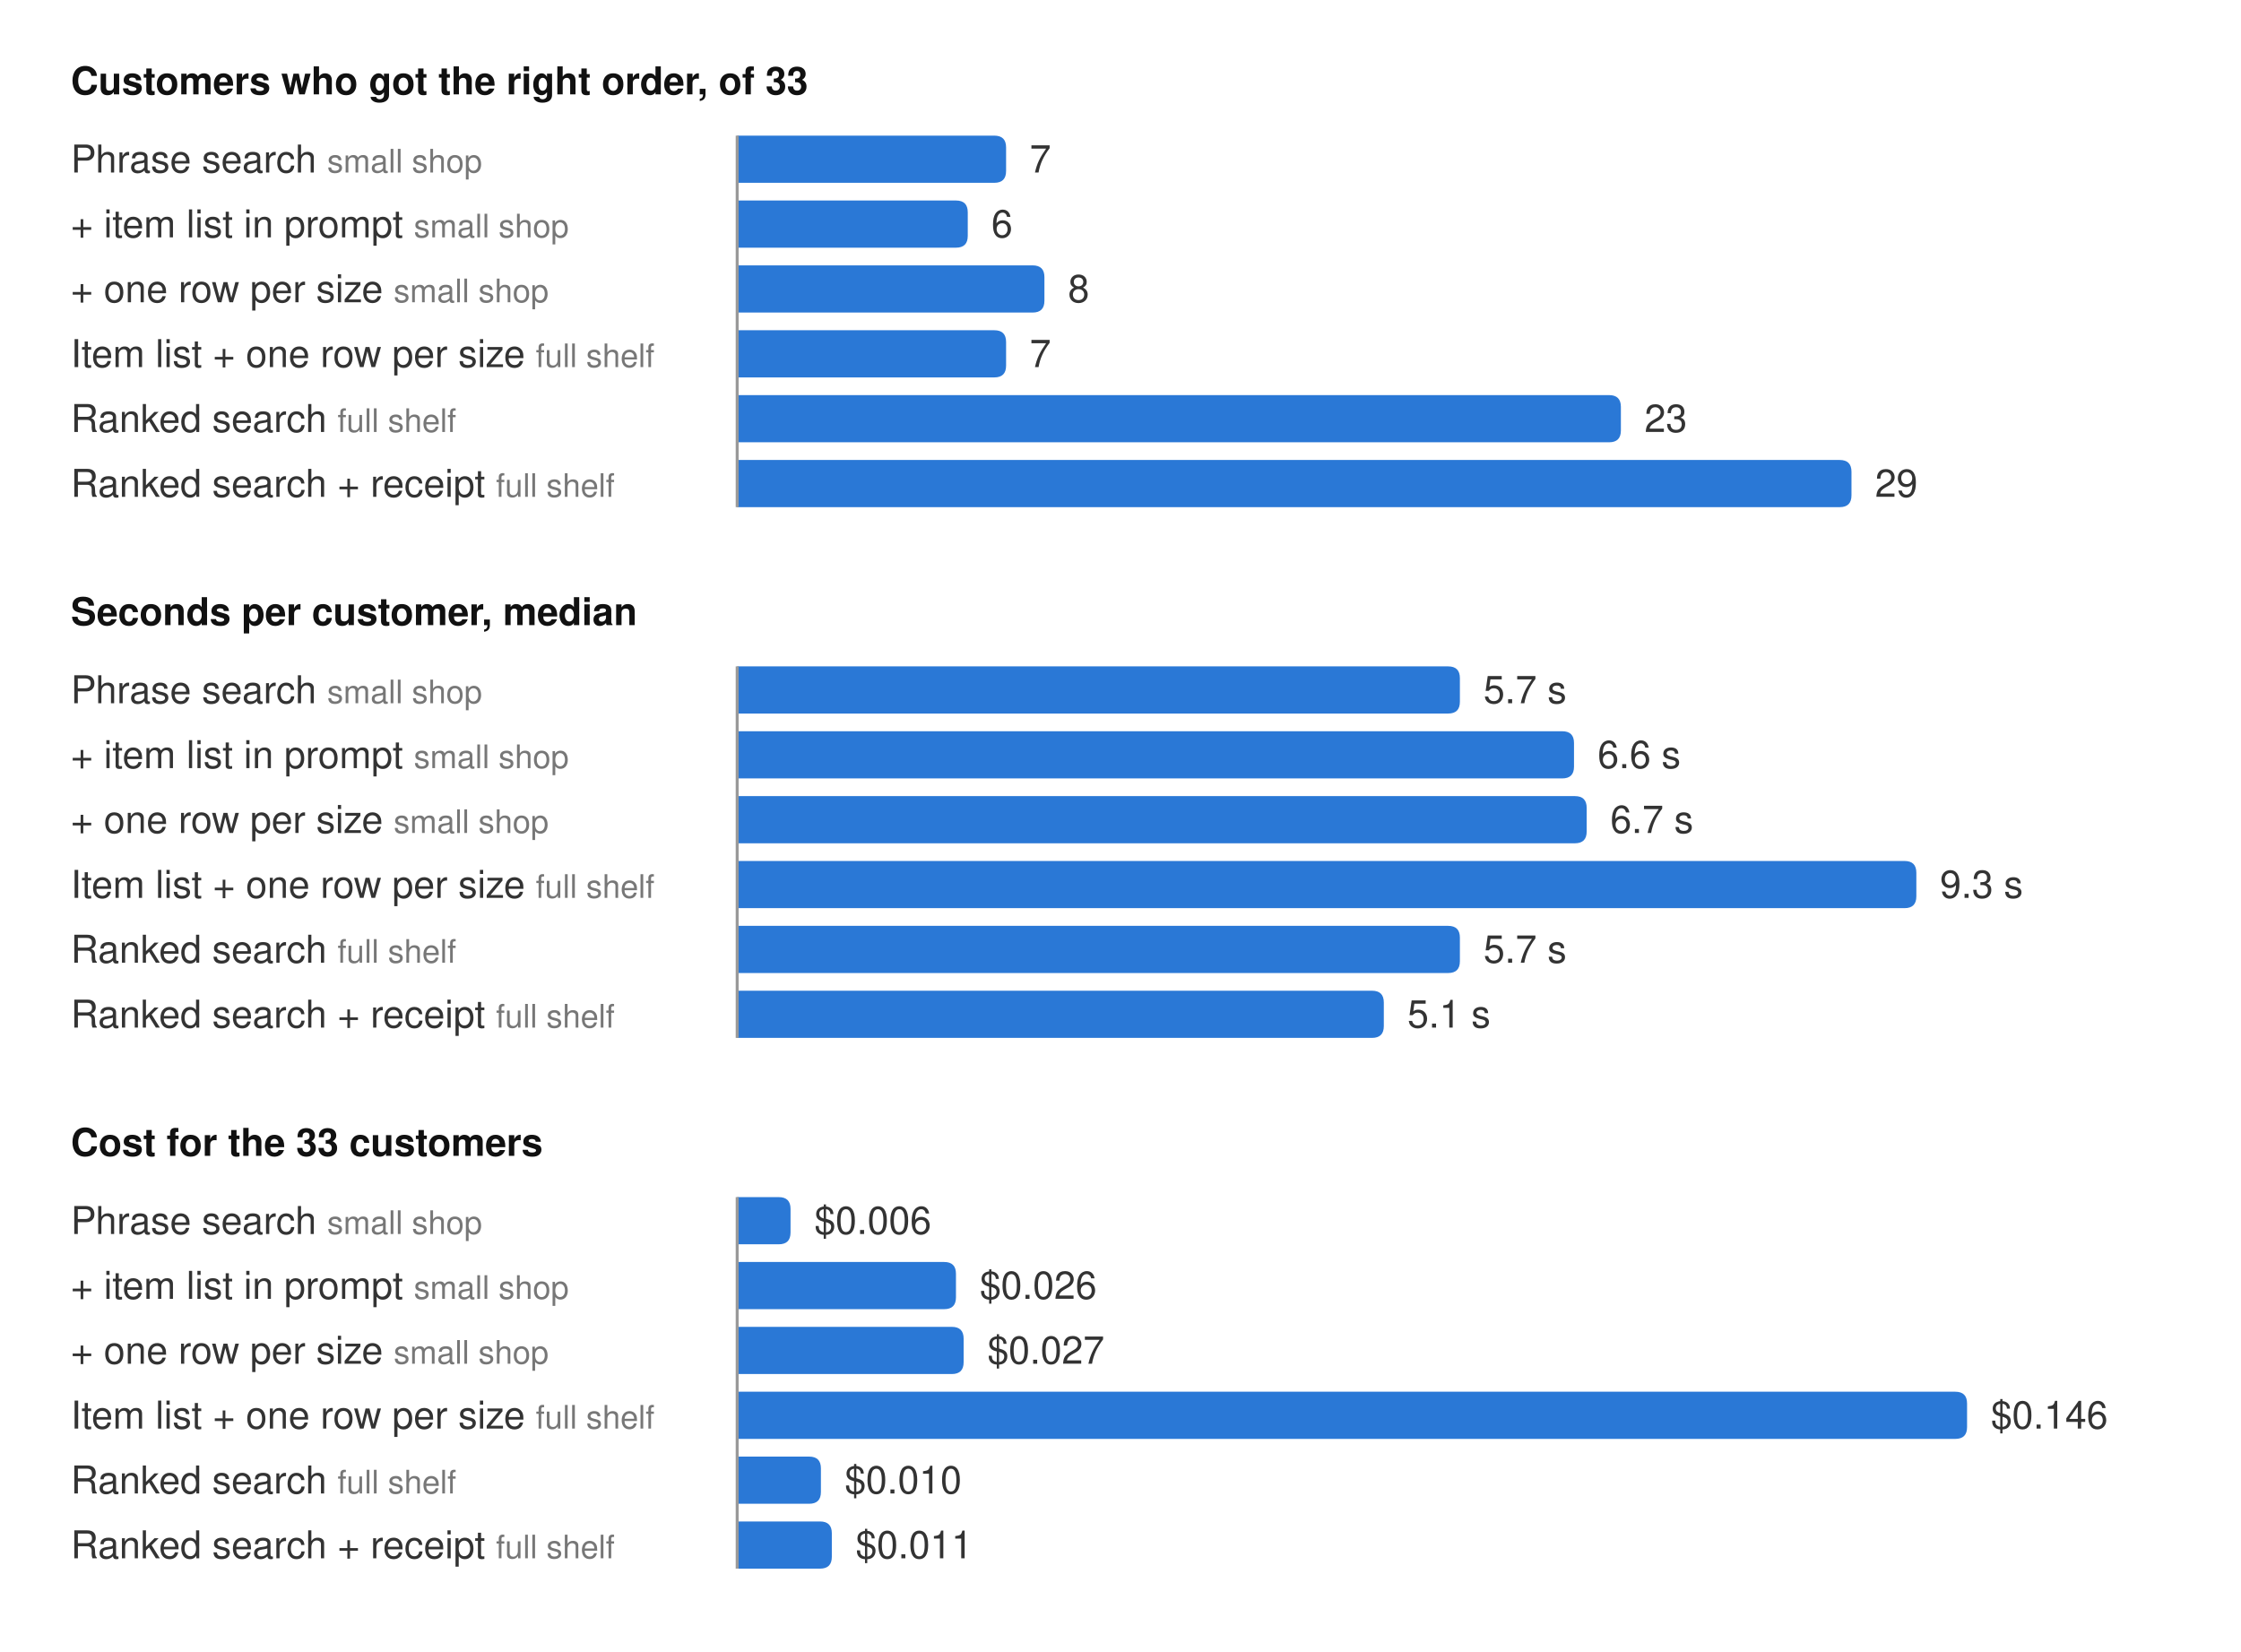
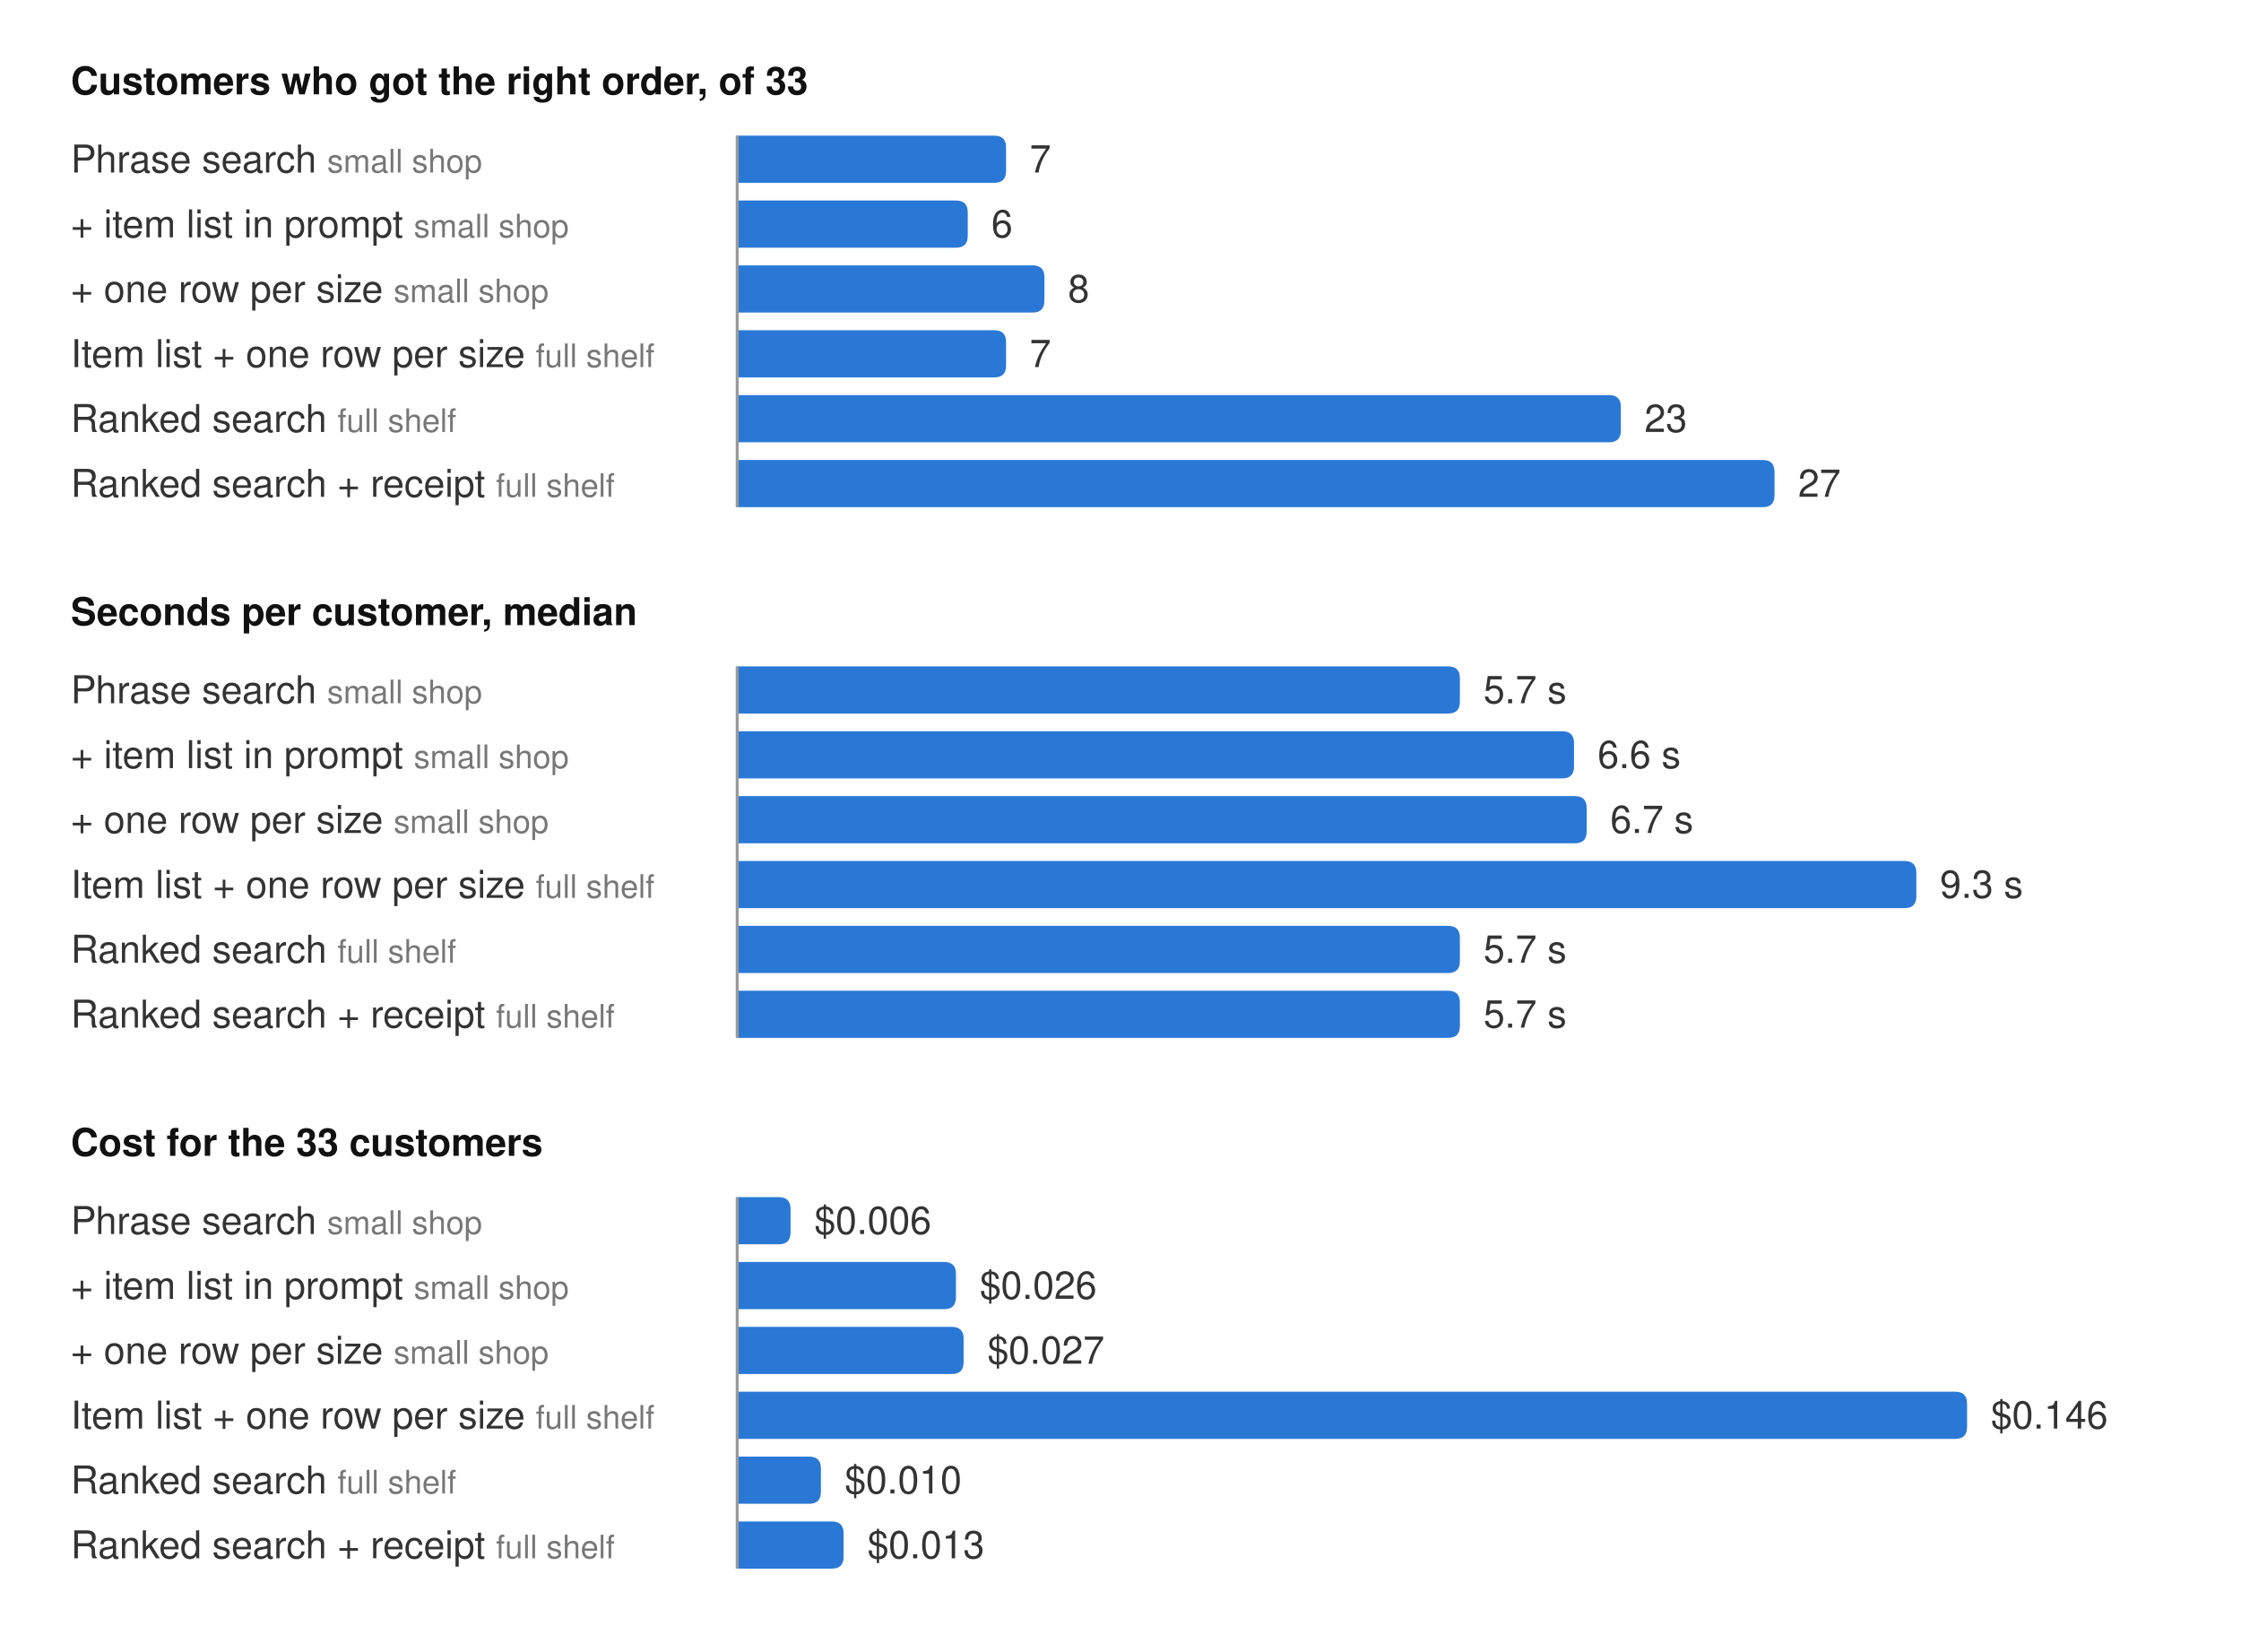
<svg xmlns="http://www.w3.org/2000/svg" viewBox="0 0 760 560" role="img" aria-labelledby="stages-title stages-desc" font-family="-apple-system, BlinkMacSystemFont, 'Segoe UI', Helvetica, Arial, sans-serif" font-size="13" fill="#111">
  <text x="24" y="32" font-weight="600">Customers who got the right order, of 33</text>
  <text x="24" y="58.5" fill="#333">Phrase search <tspan fill="#777" font-size="11">small shop</tspan>
  </text>
  <path d="M250,46 H337.2 Q341.2,46 341.2,50 V58 Q341.2,62 337.2,62 H250 Z" fill="#2a78d6" />
  <text x="349.2" y="58.5" fill="#333">7</text>
  <text x="24" y="80.5" fill="#333">+ item list in prompt <tspan fill="#777" font-size="11">small shop</tspan>
  </text>
  <path d="M250,68 H324.2 Q328.2,68 328.2,72 V80 Q328.2,84 324.2,84 H250 Z" fill="#2a78d6" />
  <text x="336.2" y="80.5" fill="#333">6</text>
  <text x="24" y="102.5" fill="#333">+ one row per size <tspan fill="#777" font-size="11">small shop</tspan>
  </text>
  <path d="M250,90 H350.2 Q354.2,90 354.2,94 V102 Q354.2,106 350.2,106 H250 Z" fill="#2a78d6" />
  <text x="362.2" y="102.5" fill="#333">8</text>
  <text x="24" y="124.5" fill="#333">Item list + one row per size <tspan fill="#777" font-size="11">full shelf</tspan>
  </text>
  <path d="M250,112 H337.2 Q341.2,112 341.2,116 V124 Q341.2,128 337.2,128 H250 Z" fill="#2a78d6" />
  <text x="349.2" y="124.5" fill="#333">7</text>
  <text x="24" y="146.5" fill="#333">Ranked search <tspan fill="#777" font-size="11">full shelf</tspan>
  </text>
  <path d="M250,134 H545.7 Q549.7,134 549.7,138 V146 Q549.7,150 545.7,150 H250 Z" fill="#2a78d6" />
  <text x="557.7" y="146.5" fill="#333">23</text>
  <text x="24" y="168.5" fill="#333">Ranked search + receipt <tspan fill="#777" font-size="11">full shelf</tspan>
  </text>
-   <path d="M250,156 H623.9 Q627.9,156 627.9,160 V168 Q627.9,172 623.9,172 H250 Z" fill="#2a78d6" />
-   <text x="635.9" y="168.5" fill="#333">29</text>
+   <path d="M250,156 H597.8 Q601.8,156 601.8,160 V168 Q601.8,172 597.8,172 H250 Z" fill="#2a78d6" />
+   <text x="609.8" y="168.5" fill="#333">27</text>
  <line x1="250" y1="46" x2="250" y2="172" stroke="#999" stroke-width="1" />
  <text x="24" y="212" font-weight="600">Seconds per customer, median</text>
  <text x="24" y="238.5" fill="#333">Phrase search <tspan fill="#777" font-size="11">small shop</tspan>
  </text>
  <path d="M250,226 H491.1 Q495.1,226 495.1,230 V238 Q495.1,242 491.1,242 H250 Z" fill="#2a78d6" />
  <text x="503.1" y="238.5" fill="#333">5.7 s</text>
  <text x="24" y="260.5" fill="#333">+ item list in prompt <tspan fill="#777" font-size="11">small shop</tspan>
  </text>
  <path d="M250,248 H529.8 Q533.8,248 533.8,252 V260 Q533.8,264 529.8,264 H250 Z" fill="#2a78d6" />
  <text x="541.8" y="260.5" fill="#333">6.6 s</text>
  <text x="24" y="282.5" fill="#333">+ one row per size <tspan fill="#777" font-size="11">small shop</tspan>
  </text>
  <path d="M250,270 H534.1 Q538.1,270 538.1,274 V282 Q538.1,286 534.1,286 H250 Z" fill="#2a78d6" />
  <text x="546.1" y="282.5" fill="#333">6.7 s</text>
  <text x="24" y="304.5" fill="#333">Item list + one row per size <tspan fill="#777" font-size="11">full shelf</tspan>
  </text>
  <path d="M250,292 H645.9 Q649.9,292 649.9,296 V304 Q649.9,308 645.9,308 H250 Z" fill="#2a78d6" />
  <text x="657.9" y="304.5" fill="#333">9.3 s</text>
  <text x="24" y="326.5" fill="#333">Ranked search <tspan fill="#777" font-size="11">full shelf</tspan>
  </text>
  <path d="M250,314 H491.1 Q495.1,314 495.1,318 V326 Q495.1,330 491.1,330 H250 Z" fill="#2a78d6" />
  <text x="503.1" y="326.5" fill="#333">5.7 s</text>
  <text x="24" y="348.5" fill="#333">Ranked search + receipt <tspan fill="#777" font-size="11">full shelf</tspan>
  </text>
-   <path d="M250,336 H465.3 Q469.3,336 469.3,340 V348 Q469.3,352 465.3,352 H250 Z" fill="#2a78d6" />
-   <text x="477.3" y="348.5" fill="#333">5.1 s</text>
+   <path d="M250,336 H491.1 Q495.1,336 495.1,340 V348 Q495.1,352 491.1,352 H250 Z" fill="#2a78d6" />
+   <text x="503.1" y="348.5" fill="#333">5.7 s</text>
  <line x1="250" y1="226" x2="250" y2="352" stroke="#999" stroke-width="1" />
  <text x="24" y="392" font-weight="600">Cost for the 33 customers</text>
  <text x="24" y="418.5" fill="#333">Phrase search <tspan fill="#777" font-size="11">small shop</tspan>
  </text>
  <path d="M250,406 H264.1 Q268.1,406 268.1,410 V418 Q268.1,422 264.1,422 H250 Z" fill="#2a78d6" />
  <text x="276.1" y="418.5" fill="#333">$0.006</text>
  <text x="24" y="440.5" fill="#333">+ item list in prompt <tspan fill="#777" font-size="11">small shop</tspan>
  </text>
  <path d="M250,428 H320.2 Q324.2,428 324.2,432 V440 Q324.2,444 320.2,444 H250 Z" fill="#2a78d6" />
  <text x="332.2" y="440.5" fill="#333">$0.026</text>
  <text x="24" y="462.5" fill="#333">+ one row per size <tspan fill="#777" font-size="11">small shop</tspan>
  </text>
  <path d="M250,450 H322.8 Q326.8,450 326.8,454 V462 Q326.8,466 322.8,466 H250 Z" fill="#2a78d6" />
  <text x="334.8" y="462.5" fill="#333">$0.027</text>
  <text x="24" y="484.5" fill="#333">Item list + one row per size <tspan fill="#777" font-size="11">full shelf</tspan>
  </text>
  <path d="M250,472 H663.1 Q667.1,472 667.1,476 V484 Q667.1,488 663.1,488 H250 Z" fill="#2a78d6" />
  <text x="675.1" y="484.5" fill="#333">$0.146</text>
  <text x="24" y="506.5" fill="#333">Ranked search <tspan fill="#777" font-size="11">full shelf</tspan>
  </text>
  <path d="M250,494 H274.4 Q278.4,494 278.4,498 V506 Q278.4,510 274.4,510 H250 Z" fill="#2a78d6" />
  <text x="286.4" y="506.5" fill="#333">$0.010</text>
  <text x="24" y="528.5" fill="#333">Ranked search + receipt <tspan fill="#777" font-size="11">full shelf</tspan>
  </text>
-   <path d="M250,516 H278.1 Q282.1,516 282.1,520 V528 Q282.1,532 278.1,532 H250 Z" fill="#2a78d6" />
-   <text x="290.1" y="528.5" fill="#333">$0.011</text>
+   <path d="M250,516 H282.1 Q286.1,516 286.1,520 V528 Q286.1,532 282.1,532 H250 Z" fill="#2a78d6" />
+   <text x="294.1" y="528.5" fill="#333">$0.013</text>
  <line x1="250" y1="406" x2="250" y2="532" stroke="#999" stroke-width="1" />
</svg>
